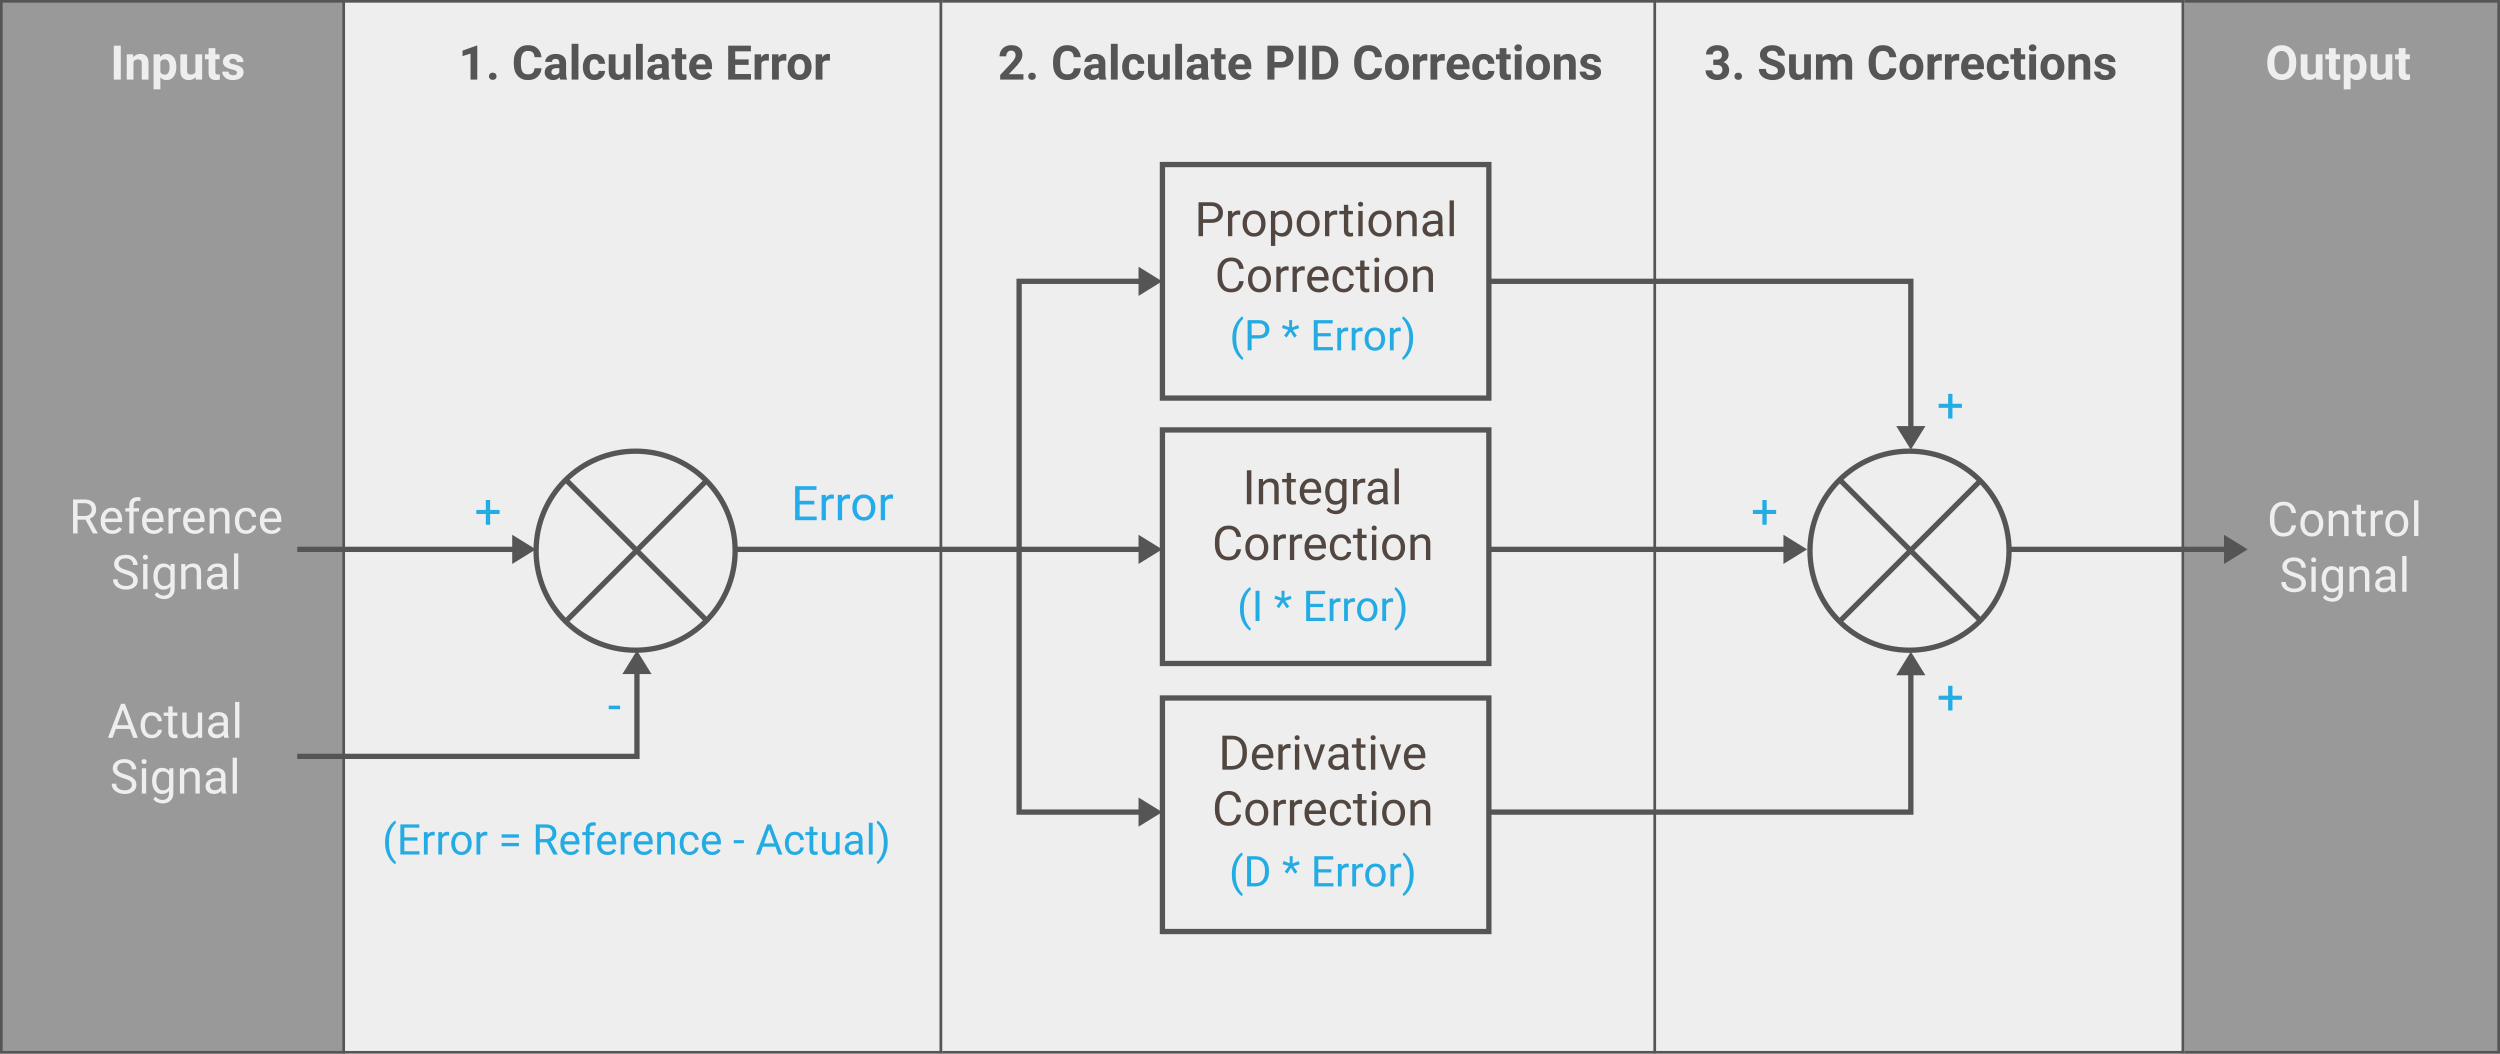
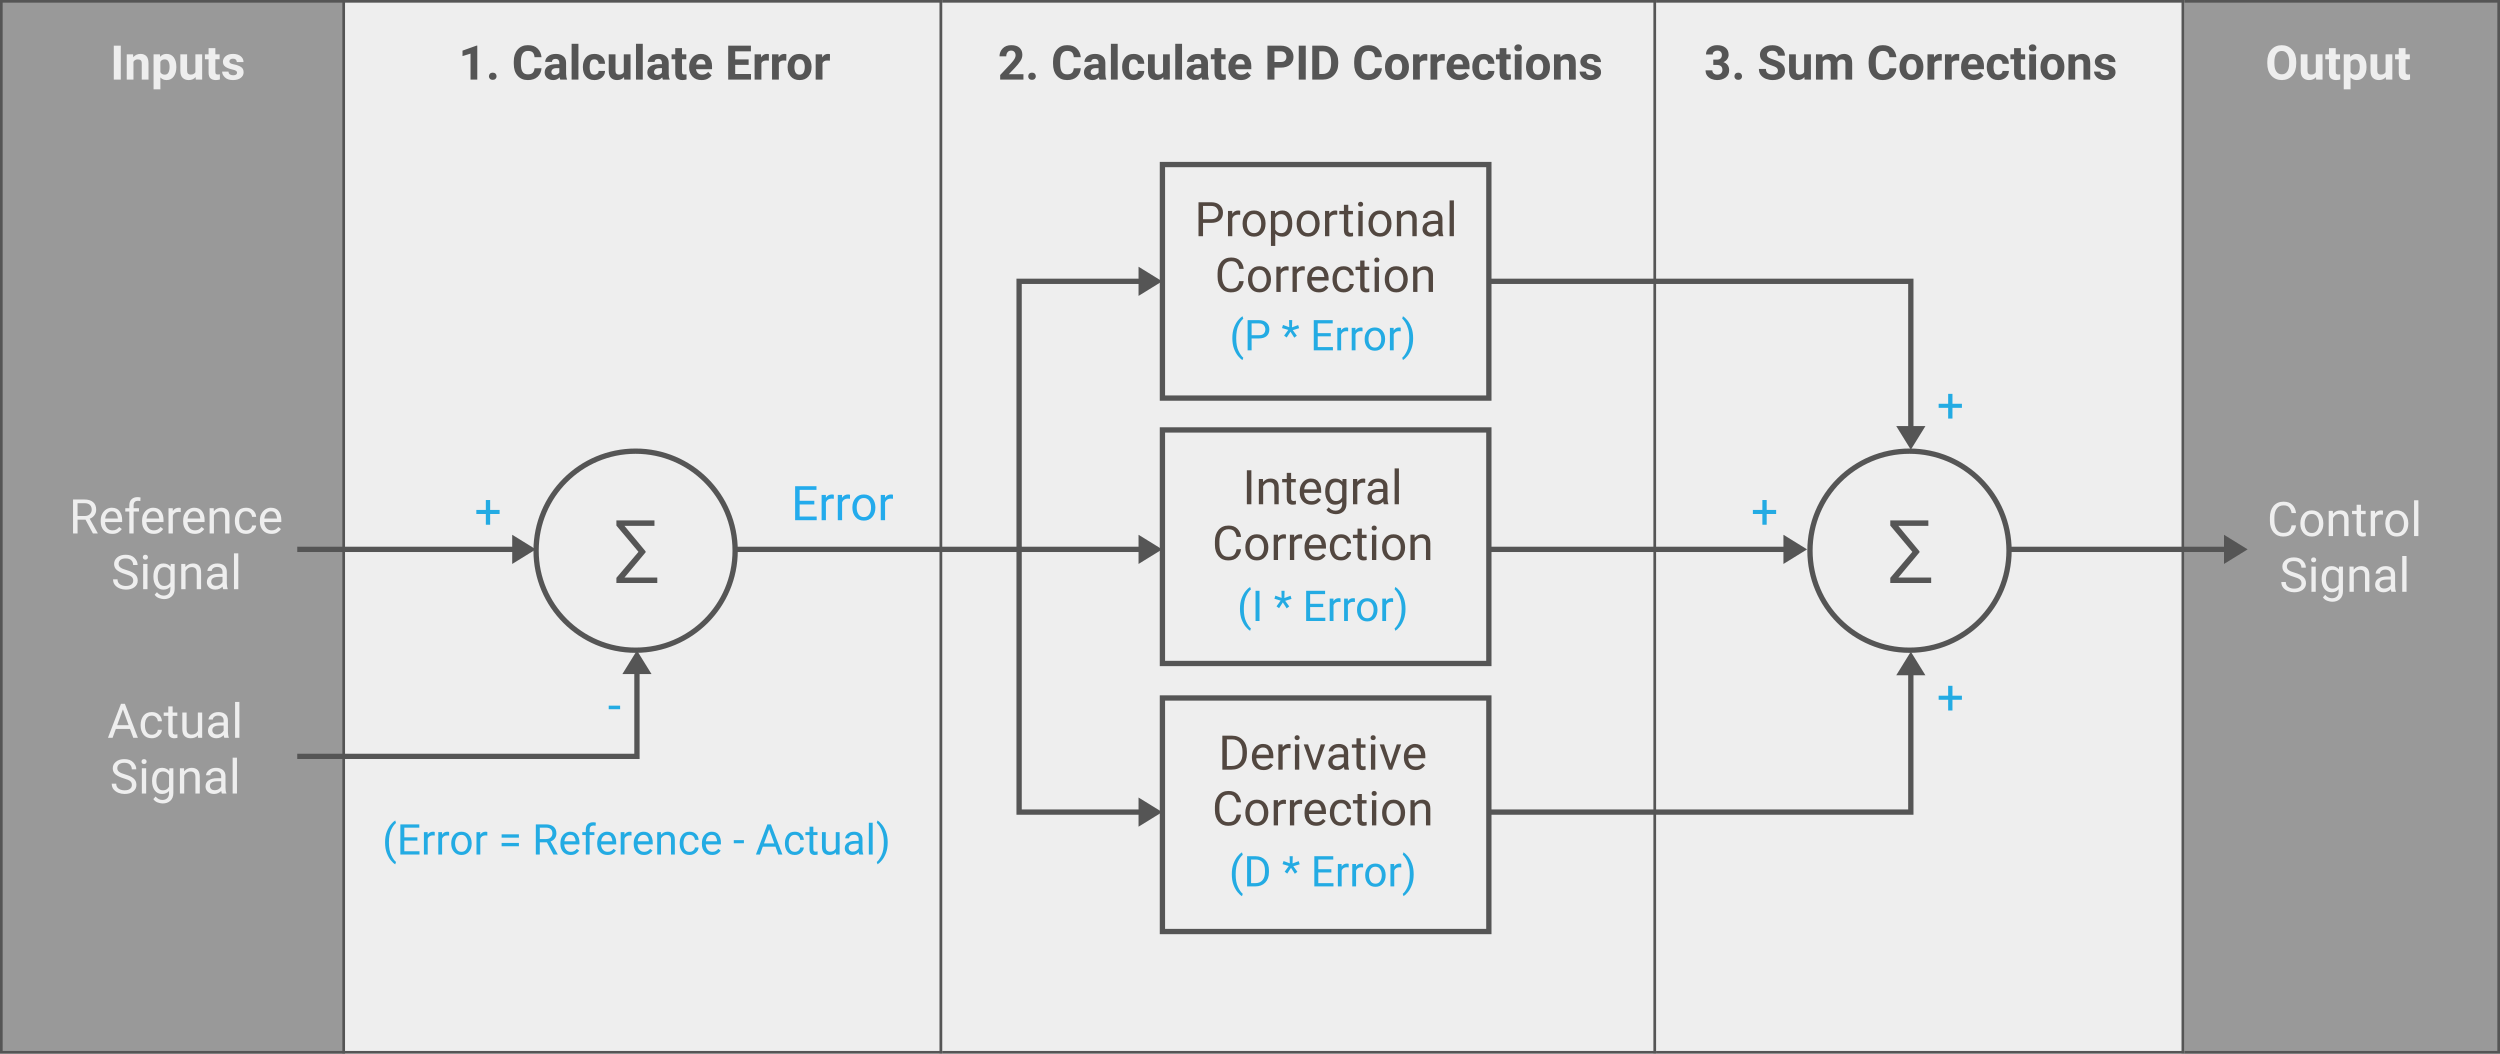
<svg xmlns="http://www.w3.org/2000/svg" xmlns:xlink="http://www.w3.org/1999/xlink" width="942px" height="397px" viewBox="0 0 942 397" version="1.1">
  <defs>
    <rect id="path-1" x="0" y="0" width="120" height="397" />
    <rect id="path-2" x="0" y="0" width="200" height="397" />
    <rect id="path-3" x="0" y="0" width="270" height="397" />
    <rect id="path-4" x="0" y="0" width="226" height="397" />
    <rect id="path-5" x="0" y="0" width="130" height="397" />
  </defs>
  <g id="Desktop" stroke="none" stroke-width="1" fill="none" fill-rule="evenodd" transform="translate(-32, -35)">
    <g id="PID_Block_Diagram" transform="translate(32, 35)">
      <g id="Output" transform="translate(822, 0)">
        <g id="Rectangle-Copy-3">
          <use fill="#999999" fill-rule="evenodd" xlink:href="#path-1" />
          <rect stroke="#555555" stroke-width="1" x="0.5" y="0.5" width="119" height="396" />
        </g>
        <text font-family="Roboto-Bold, Roboto" font-size="18" font-weight="bold" fill="#EEEEEE">
          <tspan x="31.565" y="30">Output</tspan>
        </text>
      </g>
      <g id="Step-3" transform="translate(623, 0)">
        <g id="Rectangle-Copy-3">
          <use fill="#EEEEEE" fill-rule="evenodd" xlink:href="#path-2" />
          <rect stroke="#555555" stroke-width="1" x="0.5" y="0.5" width="199" height="396" />
        </g>
        <text id="3.-Sum-Corrections" font-family="Roboto-Bold, Roboto" font-size="18" font-weight="bold" fill="#555555">
          <tspan x="19.094" y="30">3. Sum Corrections</tspan>
        </text>
        <g id="Operation" transform="translate(85, 207.5) rotate(-360) translate(-85, -207.5) translate(36, 142)">
          <circle id="Oval" stroke="#555555" stroke-width="2" cx="60.5" cy="65.5" r="37.5" />
-           <path d="M86.861,39.462 L34.535,91.788" id="Line-3" stroke="#555555" stroke-width="2" stroke-linecap="square" />
-           <path d="M87.09,91.633 L34.764,39.307" id="Line-3-Copy" stroke="#555555" stroke-width="2" stroke-linecap="square" />
+           <text id="∑" font-family="Roboto-Regular, Roboto" font-size="28" font-weight="normal" fill="#555555">
+             <tspan x="52.304" y="74">∑</tspan>
+           </text>
          <text id="+" font-family="Roboto-Regular, Roboto" font-size="18" font-weight="normal" fill="#23ABE3">
            <tspan x="70.796" y="17">+</tspan>
          </text>
          <text id="+-copy" font-family="Roboto-Regular, Roboto" font-size="18" font-weight="normal" fill="#23ABE3">
            <tspan x="0.796" y="57">+</tspan>
          </text>
          <text id="+-copy-2" font-family="Roboto-Regular, Roboto" font-size="18" font-weight="normal" fill="#23ABE3">
            <tspan x="70.796" y="127">+</tspan>
          </text>
        </g>
        <g id="Arrow" transform="translate(135, 201.5)">
          <path d="M0,5.5 L85,5.5" id="Line-Copy" stroke="#555555" stroke-width="2" stroke-linecap="square" />
          <polygon id="Triangle" fill="#555555" points="88.905 5.5 80 11 80 0" />
        </g>
      </g>
      <g id="Step-2" transform="translate(354, 0)">
        <g id="Rectangle-Copy">
          <use fill="#EEEEEE" fill-rule="evenodd" xlink:href="#path-3" />
          <rect stroke="#555555" stroke-width="1" x="0.5" y="0.5" width="269" height="396" />
        </g>
        <text id="2.-Calculate-PID-Cor" font-family="Roboto-Bold, Roboto" font-size="18" font-weight="bold" fill="#555555">
          <tspan x="21.988" y="30">2. Calculate PID Corrections</tspan>
        </text>
        <g id="Split-Tree" transform="translate(30, 100)">
          <polyline id="Path-4" stroke="#555555" stroke-width="2" points="51.596 6 0 6 0 206 51.596 206" />
          <polygon id="Triangle" fill="#555555" points="53.905 6 45 11.5 45 0.5" />
          <polygon id="Triangle-Copy-2" fill="#555555" points="53.905 107 45 112.5 45 101.5" />
          <polygon id="Triangle-Copy-3" fill="#555555" points="53.905 206 45 211.5 45 200.5" />
          <path d="M51.305,107 L0,107" id="Path-5" stroke="#555555" stroke-width="2" />
        </g>
        <g id="Derivative-Correction" transform="translate(83, 262)">
          <rect id="Rectangle-2" stroke="#555555" stroke-width="2" x="1" y="1" width="123" height="88" />
          <text id="Derivative-Correctio" font-family="Roboto-Regular, Roboto" font-size="18" font-weight="normal" fill="#524740">
            <tspan x="22.094" y="28">Derivative</tspan>
            <tspan x="19.717" y="49">Correction</tspan>
          </text>
          <text id="(D-*-Error)" font-family="Roboto-Regular, Roboto" font-size="16" font-weight="normal" fill="#23ABE3">
            <tspan x="26.102" y="72">(D * Error)</tspan>
          </text>
        </g>
        <g id="Integral-Correction" transform="translate(83, 161)">
          <rect id="Rectangle-2" stroke="#555555" stroke-width="2" x="1" y="1" width="123" height="88" />
          <text font-family="Roboto-Regular, Roboto" font-size="18" font-weight="normal" fill="#524740">
            <tspan x="31.204" y="29">Integral</tspan>
            <tspan x="19.717" y="50">Correction</tspan>
          </text>
          <text id="(I-*-Error)" font-family="Roboto-Regular, Roboto" font-size="16" font-weight="normal" fill="#23ABE3">
            <tspan x="29.172" y="73">(I * Error)</tspan>
          </text>
        </g>
        <g id="Proportional-Correction" transform="translate(83, 61)">
          <rect id="Rectangle-2" stroke="#555555" stroke-width="2" x="1" y="1" width="123" height="88" />
          <text id="Proportional-Correct" font-family="Roboto-Regular, Roboto" font-size="18" font-weight="normal" fill="#524740">
            <tspan x="13.114" y="28">Proportional</tspan>
            <tspan x="20.717" y="49">Correction</tspan>
          </text>
          <text id="(P-*-Error)" font-family="Roboto-Regular, Roboto" font-size="16" font-weight="normal" fill="#23ABE3">
            <tspan x="26.301" y="71">(P * Error)</tspan>
          </text>
        </g>
        <g id="Collapsing-Tree" transform="translate(207, 106)">
          <g id="Group-3" transform="translate(0, -0)">
            <polyline id="Path-2" stroke="#555555" stroke-width="2" points="0 2.84217094e-14 159 0 159 58.972" />
            <polygon id="Triangle-Copy-2" fill="#555555" transform="translate(159, 59) rotate(-270) translate(-159, -59) " points="163.452 59 154.548 64.5 154.548 53.5" />
          </g>
          <g id="Group-2" transform="translate(0, 95)">
            <polygon id="Triangle-Copy-2" fill="#555555" points="119.905 6 111 11.5 111 0.5" />
            <path d="M117.305,6 L0,6" id="Path-5" stroke="#555555" stroke-width="2" />
          </g>
          <g id="Group" transform="translate(0, 139)">
            <polyline id="Path-6" stroke="#555555" stroke-width="2" points="0 61 159 61 159 6.405" />
            <polygon id="Triangle-Copy-2" fill="#555555" transform="translate(159, 5) rotate(-90) translate(-159, -5) " points="163.452 5 154.548 10.5 154.548 -0.5" />
          </g>
        </g>
      </g>
      <g id="Step-1" transform="translate(129, 0)">
        <g id="Rectangle">
          <use fill="#EEEEEE" fill-rule="evenodd" xlink:href="#path-4" />
          <rect stroke="#555555" stroke-width="1" x="0.5" y="0.5" width="225" height="396" />
        </g>
        <text id="1.-Calculate-Error" font-family="Roboto-Bold, Roboto" font-size="18" font-weight="bold" fill="#555555">
          <tspan x="43.793" y="30">1. Calculate Error</tspan>
        </text>
        <text id="Error" font-family="Roboto-Regular, Roboto" font-size="18" font-weight="normal" fill="#23ABEC">
          <tspan x="169.116" y="196">Error</tspan>
        </text>
        <text id="(Error-=-Reference--" font-family="Roboto-Regular, Roboto" font-size="16" font-weight="normal" fill="#23ABE3">
          <tspan x="15.047" y="322">(Error = Reference - Actual)</tspan>
        </text>
        <text id="+" font-family="Roboto-Regular, Roboto" font-size="18" font-weight="normal" fill="#23ABE3">
          <tspan x="49.796" y="199">+</tspan>
        </text>
        <text id="-" font-family="Roboto-Regular, Roboto" font-size="18" font-weight="normal" fill="#23ABE3">
          <tspan x="100.034" y="272">-</tspan>
        </text>
-         <g id="Operation" transform="translate(110.5, 207.5) rotate(-360) translate(-110.5, -207.5) translate(73, 170)" stroke="#555555" stroke-width="2">
-           <circle id="Oval" cx="37.5" cy="37.5" r="37.5" />
-           <path d="M63.861,11.462 L11.535,63.788" id="Line-3" stroke-linecap="square" />
-           <path d="M64.09,63.633 L11.764,11.307" id="Line-3-Copy" stroke-linecap="square" />
+         <g id="Operation" transform="translate(110.5, 207.5) rotate(-360) translate(-110.5, -207.5) translate(73, 170)">
+           <circle id="Oval" stroke="#555555" stroke-width="2" cx="37.5" cy="37.5" r="37.5" />
+           <text id="∑" font-family="Roboto-Regular, Roboto" font-size="28" font-weight="normal" fill="#555555">
+             <tspan x="29.304" y="46">∑</tspan>
+           </text>
        </g>
        <g id="Arrow-Copy" transform="translate(149, 206)" stroke="#555555" stroke-linecap="square" stroke-width="2">
          <path d="M0,1 L106,1" id="Line-Copy" />
        </g>
      </g>
      <g id="Input">
        <g id="Rectangle-Copy-2">
          <use fill="#999999" fill-rule="evenodd" xlink:href="#path-5" />
          <rect stroke="#555555" stroke-width="1" x="0.5" y="0.5" width="129" height="396" />
        </g>
        <text id="Actual-Signal" font-family="Roboto-Regular, Roboto" font-size="18" font-weight="normal" fill="#EEEEEE">
          <tspan x="40.437" y="278">Actual</tspan>
          <tspan x="41.382" y="299">Signal</tspan>
        </text>
        <text id="Reference-Signal" font-family="Roboto-Regular, Roboto" font-size="18" font-weight="normal" fill="#EEEEEE">
          <tspan x="26.04" y="201">Reference</tspan>
          <tspan x="41.882" y="222">Signal</tspan>
        </text>
        <text id="Inputs" font-family="Roboto-Bold, Roboto" font-size="18" font-weight="bold" fill="#EEEEEE">
          <tspan x="41.564" y="30">Inputs</tspan>
        </text>
        <g id="Arrow" transform="translate(179.5, 265) rotate(-90) translate(-179.5, -265) translate(159.5, 198.5)">
          <polyline id="Line-Copy-4" stroke="#555555" stroke-width="2" stroke-linecap="square" points="0 0 0 127 36 127" />
          <polygon id="Triangle-Copy" fill="#555555" points="39.905 127 31 132.5 31 121.5" />
        </g>
        <g id="Arrow" transform="translate(113, 201)">
          <path d="M0,6 L85,6" id="Line-Copy" stroke="#555555" stroke-width="2" stroke-linecap="square" />
          <polygon id="Triangle" fill="#555555" points="88.905 6 80 11.5 80 0.5" />
        </g>
      </g>
      <text id="Control-Signal" font-family="Roboto-Regular, Roboto" font-size="18" font-weight="normal" fill="#EEEEEE">
        <tspan x="854.241" y="202">Control</tspan>
        <tspan x="858.882" y="223">Signal</tspan>
      </text>
    </g>
  </g>
</svg>
